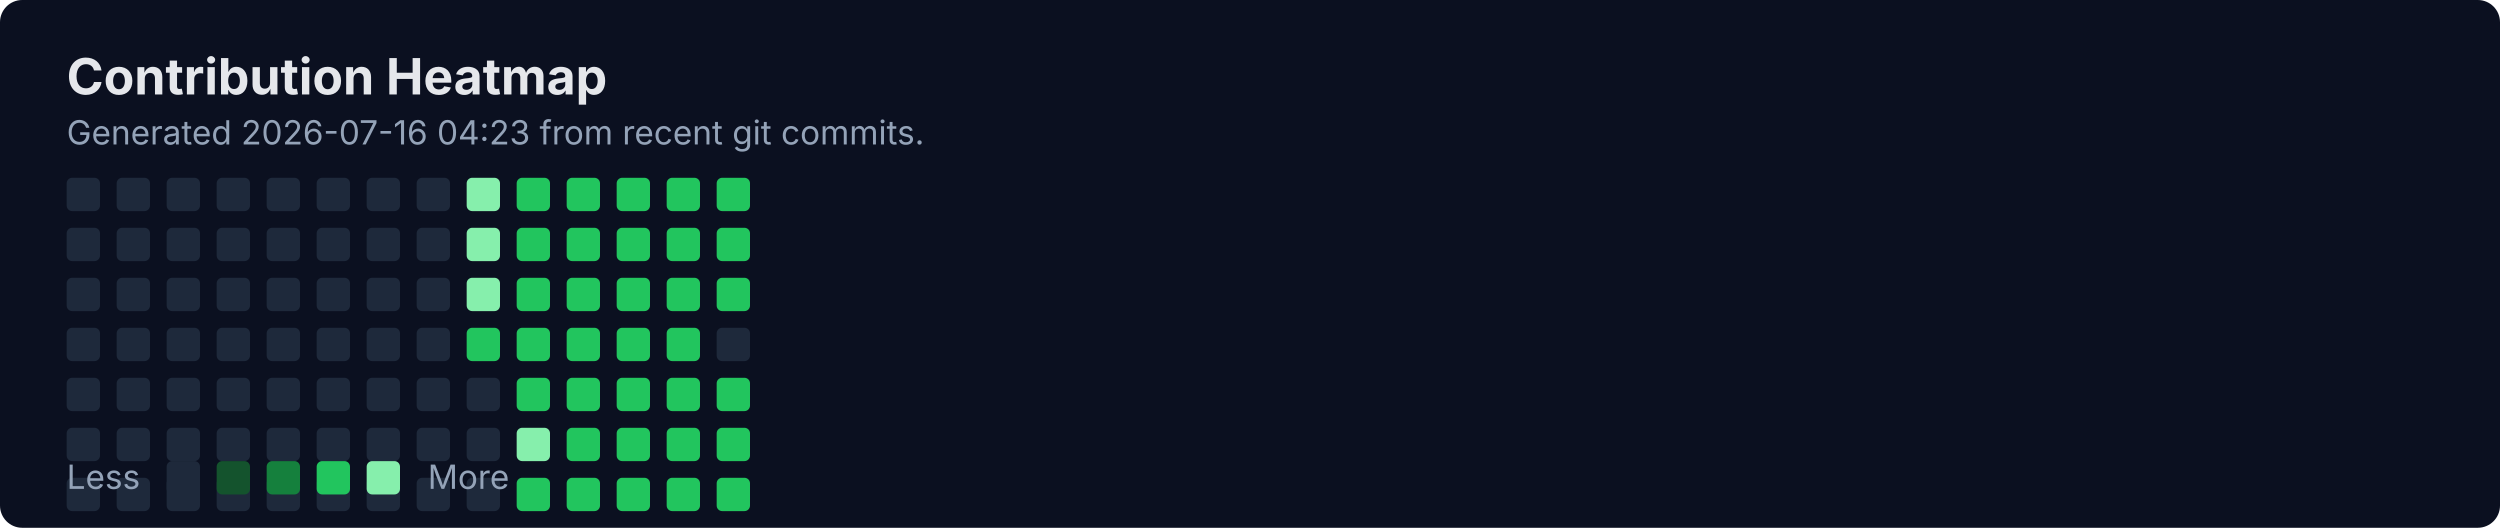
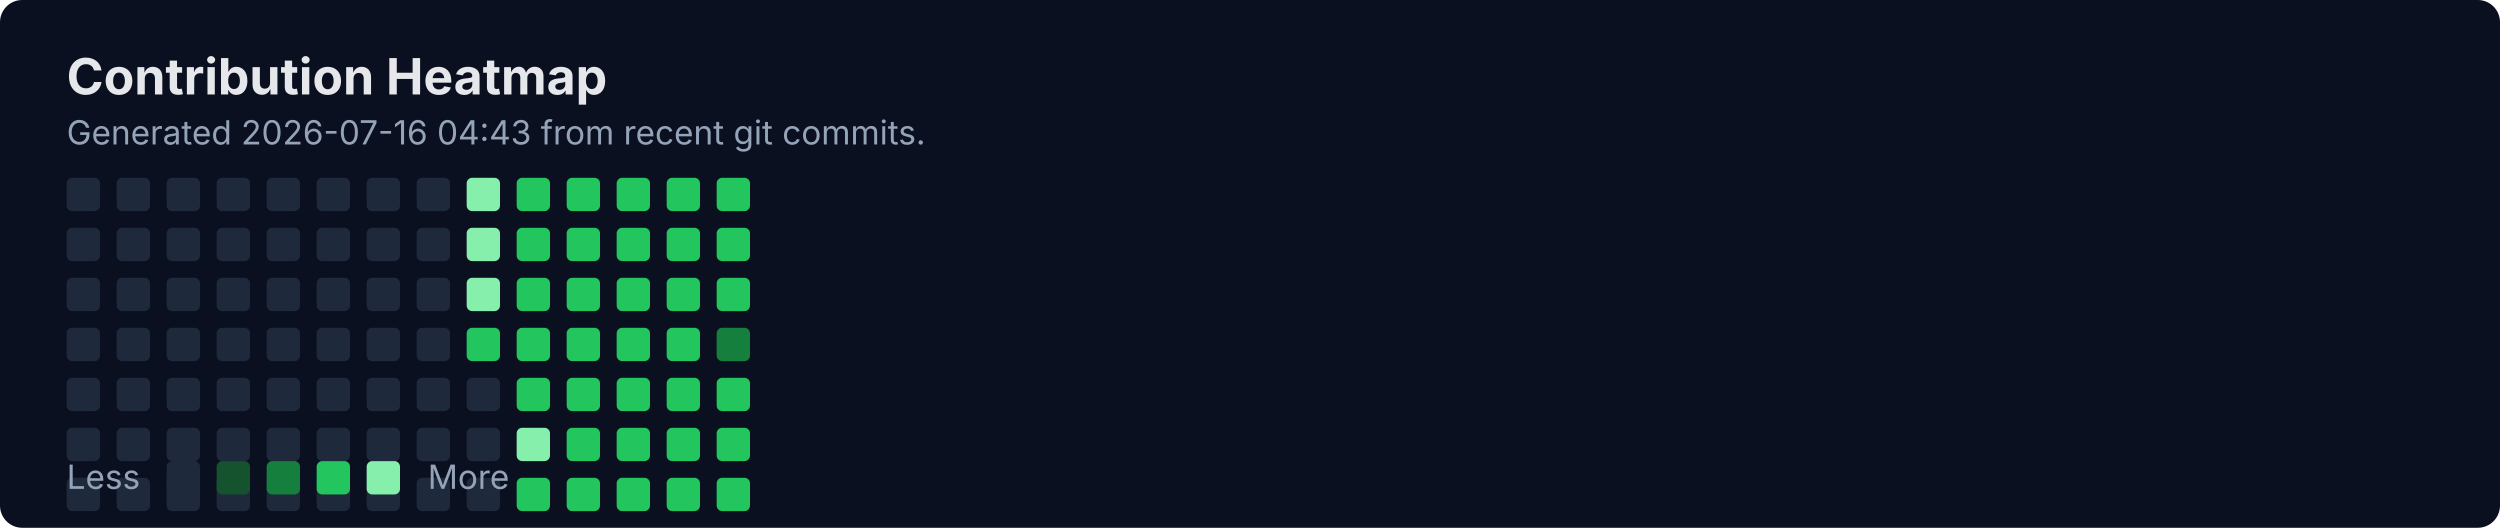
<svg xmlns="http://www.w3.org/2000/svg" width="900" height="190" viewBox="0 0 900 190" fill="none" role="img" aria-labelledby="title">
  <rect width="900" height="190" rx="8" fill="#0B1020" />
  <text x="24" y="34" fill="#E5E7EB" font-family="Inter, Segoe UI, Arial" font-size="18" font-weight="700">Contribution Heatmap</text>
-   <text x="24" y="52" fill="#94A3B8" font-family="Inter, Segoe UI, Arial" font-size="12">Generated 2026-07-16 04:23 from recent git commits.</text>
+   <text x="24" y="52" fill="#94A3B8" font-family="Inter, Segoe UI, Arial" font-size="12">Generated 2026-07-16 04:43 from recent git commits.</text>
  <rect x="24" y="136" width="12" height="12" rx="2" fill="#1E293B" />
  <rect x="24" y="154" width="12" height="12" rx="2" fill="#1E293B" />
  <rect x="24" y="172" width="12" height="12" rx="2" fill="#1E293B" />
  <rect x="24" y="64" width="12" height="12" rx="2" fill="#1E293B" />
  <rect x="24" y="82" width="12" height="12" rx="2" fill="#1E293B" />
  <rect x="24" y="100" width="12" height="12" rx="2" fill="#1E293B" />
  <rect x="24" y="118" width="12" height="12" rx="2" fill="#1E293B" />
  <rect x="42" y="136" width="12" height="12" rx="2" fill="#1E293B" />
  <rect x="42" y="154" width="12" height="12" rx="2" fill="#1E293B" />
  <rect x="42" y="172" width="12" height="12" rx="2" fill="#1E293B" />
  <rect x="42" y="64" width="12" height="12" rx="2" fill="#1E293B" />
  <rect x="42" y="82" width="12" height="12" rx="2" fill="#1E293B" />
  <rect x="42" y="100" width="12" height="12" rx="2" fill="#1E293B" />
  <rect x="42" y="118" width="12" height="12" rx="2" fill="#1E293B" />
  <rect x="60" y="136" width="12" height="12" rx="2" fill="#1E293B" />
  <rect x="60" y="154" width="12" height="12" rx="2" fill="#1E293B" />
  <rect x="60" y="172" width="12" height="12" rx="2" fill="#1E293B" />
  <rect x="60" y="64" width="12" height="12" rx="2" fill="#1E293B" />
  <rect x="60" y="82" width="12" height="12" rx="2" fill="#1E293B" />
  <rect x="60" y="100" width="12" height="12" rx="2" fill="#1E293B" />
  <rect x="60" y="118" width="12" height="12" rx="2" fill="#1E293B" />
  <rect x="78" y="136" width="12" height="12" rx="2" fill="#1E293B" />
  <rect x="78" y="154" width="12" height="12" rx="2" fill="#1E293B" />
  <rect x="78" y="172" width="12" height="12" rx="2" fill="#1E293B" />
  <rect x="78" y="64" width="12" height="12" rx="2" fill="#1E293B" />
  <rect x="78" y="82" width="12" height="12" rx="2" fill="#1E293B" />
  <rect x="78" y="100" width="12" height="12" rx="2" fill="#1E293B" />
  <rect x="78" y="118" width="12" height="12" rx="2" fill="#1E293B" />
  <rect x="96" y="136" width="12" height="12" rx="2" fill="#1E293B" />
  <rect x="96" y="154" width="12" height="12" rx="2" fill="#1E293B" />
  <rect x="96" y="172" width="12" height="12" rx="2" fill="#1E293B" />
  <rect x="96" y="64" width="12" height="12" rx="2" fill="#1E293B" />
  <rect x="96" y="82" width="12" height="12" rx="2" fill="#1E293B" />
  <rect x="96" y="100" width="12" height="12" rx="2" fill="#1E293B" />
  <rect x="96" y="118" width="12" height="12" rx="2" fill="#1E293B" />
  <rect x="114" y="136" width="12" height="12" rx="2" fill="#1E293B" />
  <rect x="114" y="154" width="12" height="12" rx="2" fill="#1E293B" />
  <rect x="114" y="172" width="12" height="12" rx="2" fill="#1E293B" />
  <rect x="114" y="64" width="12" height="12" rx="2" fill="#1E293B" />
  <rect x="114" y="82" width="12" height="12" rx="2" fill="#1E293B" />
  <rect x="114" y="100" width="12" height="12" rx="2" fill="#1E293B" />
  <rect x="114" y="118" width="12" height="12" rx="2" fill="#1E293B" />
  <rect x="132" y="136" width="12" height="12" rx="2" fill="#1E293B" />
  <rect x="132" y="154" width="12" height="12" rx="2" fill="#1E293B" />
  <rect x="132" y="172" width="12" height="12" rx="2" fill="#1E293B" />
  <rect x="132" y="64" width="12" height="12" rx="2" fill="#1E293B" />
  <rect x="132" y="82" width="12" height="12" rx="2" fill="#1E293B" />
  <rect x="132" y="100" width="12" height="12" rx="2" fill="#1E293B" />
  <rect x="132" y="118" width="12" height="12" rx="2" fill="#1E293B" />
  <rect x="150" y="136" width="12" height="12" rx="2" fill="#1E293B" />
  <rect x="150" y="154" width="12" height="12" rx="2" fill="#1E293B" />
  <rect x="150" y="172" width="12" height="12" rx="2" fill="#1E293B" />
  <rect x="150" y="64" width="12" height="12" rx="2" fill="#1E293B" />
  <rect x="150" y="82" width="12" height="12" rx="2" fill="#1E293B" />
  <rect x="150" y="100" width="12" height="12" rx="2" fill="#1E293B" />
  <rect x="150" y="118" width="12" height="12" rx="2" fill="#1E293B" />
  <rect x="168" y="136" width="12" height="12" rx="2" fill="#1E293B" />
  <rect x="168" y="154" width="12" height="12" rx="2" fill="#1E293B" />
  <rect x="168" y="172" width="12" height="12" rx="2" fill="#1E293B" />
  <rect x="168" y="64" width="12" height="12" rx="2" fill="#86EFAC" />
  <rect x="168" y="82" width="12" height="12" rx="2" fill="#86EFAC" />
  <rect x="168" y="100" width="12" height="12" rx="2" fill="#86EFAC" />
  <rect x="168" y="118" width="12" height="12" rx="2" fill="#22C55E" />
  <rect x="186" y="136" width="12" height="12" rx="2" fill="#22C55E" />
  <rect x="186" y="154" width="12" height="12" rx="2" fill="#86EFAC" />
  <rect x="186" y="172" width="12" height="12" rx="2" fill="#22C55E" />
  <rect x="186" y="64" width="12" height="12" rx="2" fill="#22C55E" />
  <rect x="186" y="82" width="12" height="12" rx="2" fill="#22C55E" />
  <rect x="186" y="100" width="12" height="12" rx="2" fill="#22C55E" />
  <rect x="186" y="118" width="12" height="12" rx="2" fill="#22C55E" />
  <rect x="204" y="136" width="12" height="12" rx="2" fill="#22C55E" />
  <rect x="204" y="154" width="12" height="12" rx="2" fill="#22C55E" />
  <rect x="204" y="172" width="12" height="12" rx="2" fill="#22C55E" />
  <rect x="204" y="64" width="12" height="12" rx="2" fill="#22C55E" />
  <rect x="204" y="82" width="12" height="12" rx="2" fill="#22C55E" />
  <rect x="204" y="100" width="12" height="12" rx="2" fill="#22C55E" />
  <rect x="204" y="118" width="12" height="12" rx="2" fill="#22C55E" />
  <rect x="222" y="136" width="12" height="12" rx="2" fill="#22C55E" />
  <rect x="222" y="154" width="12" height="12" rx="2" fill="#22C55E" />
  <rect x="222" y="172" width="12" height="12" rx="2" fill="#22C55E" />
  <rect x="222" y="64" width="12" height="12" rx="2" fill="#22C55E" />
  <rect x="222" y="82" width="12" height="12" rx="2" fill="#22C55E" />
  <rect x="222" y="100" width="12" height="12" rx="2" fill="#22C55E" />
  <rect x="222" y="118" width="12" height="12" rx="2" fill="#22C55E" />
  <rect x="240" y="136" width="12" height="12" rx="2" fill="#22C55E" />
  <rect x="240" y="154" width="12" height="12" rx="2" fill="#22C55E" />
  <rect x="240" y="172" width="12" height="12" rx="2" fill="#22C55E" />
  <rect x="240" y="64" width="12" height="12" rx="2" fill="#22C55E" />
  <rect x="240" y="82" width="12" height="12" rx="2" fill="#22C55E" />
  <rect x="240" y="100" width="12" height="12" rx="2" fill="#22C55E" />
  <rect x="240" y="118" width="12" height="12" rx="2" fill="#22C55E" />
  <rect x="258" y="136" width="12" height="12" rx="2" fill="#22C55E" />
  <rect x="258" y="154" width="12" height="12" rx="2" fill="#22C55E" />
  <rect x="258" y="172" width="12" height="12" rx="2" fill="#22C55E" />
  <rect x="258" y="64" width="12" height="12" rx="2" fill="#22C55E" />
  <rect x="258" y="82" width="12" height="12" rx="2" fill="#22C55E" />
  <rect x="258" y="100" width="12" height="12" rx="2" fill="#22C55E" />
-   <rect x="258" y="118" width="12" height="12" rx="2" fill="#1E293B" />
+   <rect x="258" y="118" width="12" height="12" rx="2" fill="#15803D" />
  <text x="24" y="176" fill="#94A3B8" font-family="Inter, Segoe UI, Arial" font-size="12">Less</text>
  <rect x="60" y="166" width="12" height="12" rx="2" fill="#1E293B" />
  <rect x="78" y="166" width="12" height="12" rx="2" fill="#14532D" />
  <rect x="96" y="166" width="12" height="12" rx="2" fill="#15803D" />
  <rect x="114" y="166" width="12" height="12" rx="2" fill="#22C55E" />
  <rect x="132" y="166" width="12" height="12" rx="2" fill="#86EFAC" />
  <text x="154" y="176" fill="#94A3B8" font-family="Inter, Segoe UI, Arial" font-size="12">More</text>
</svg>
